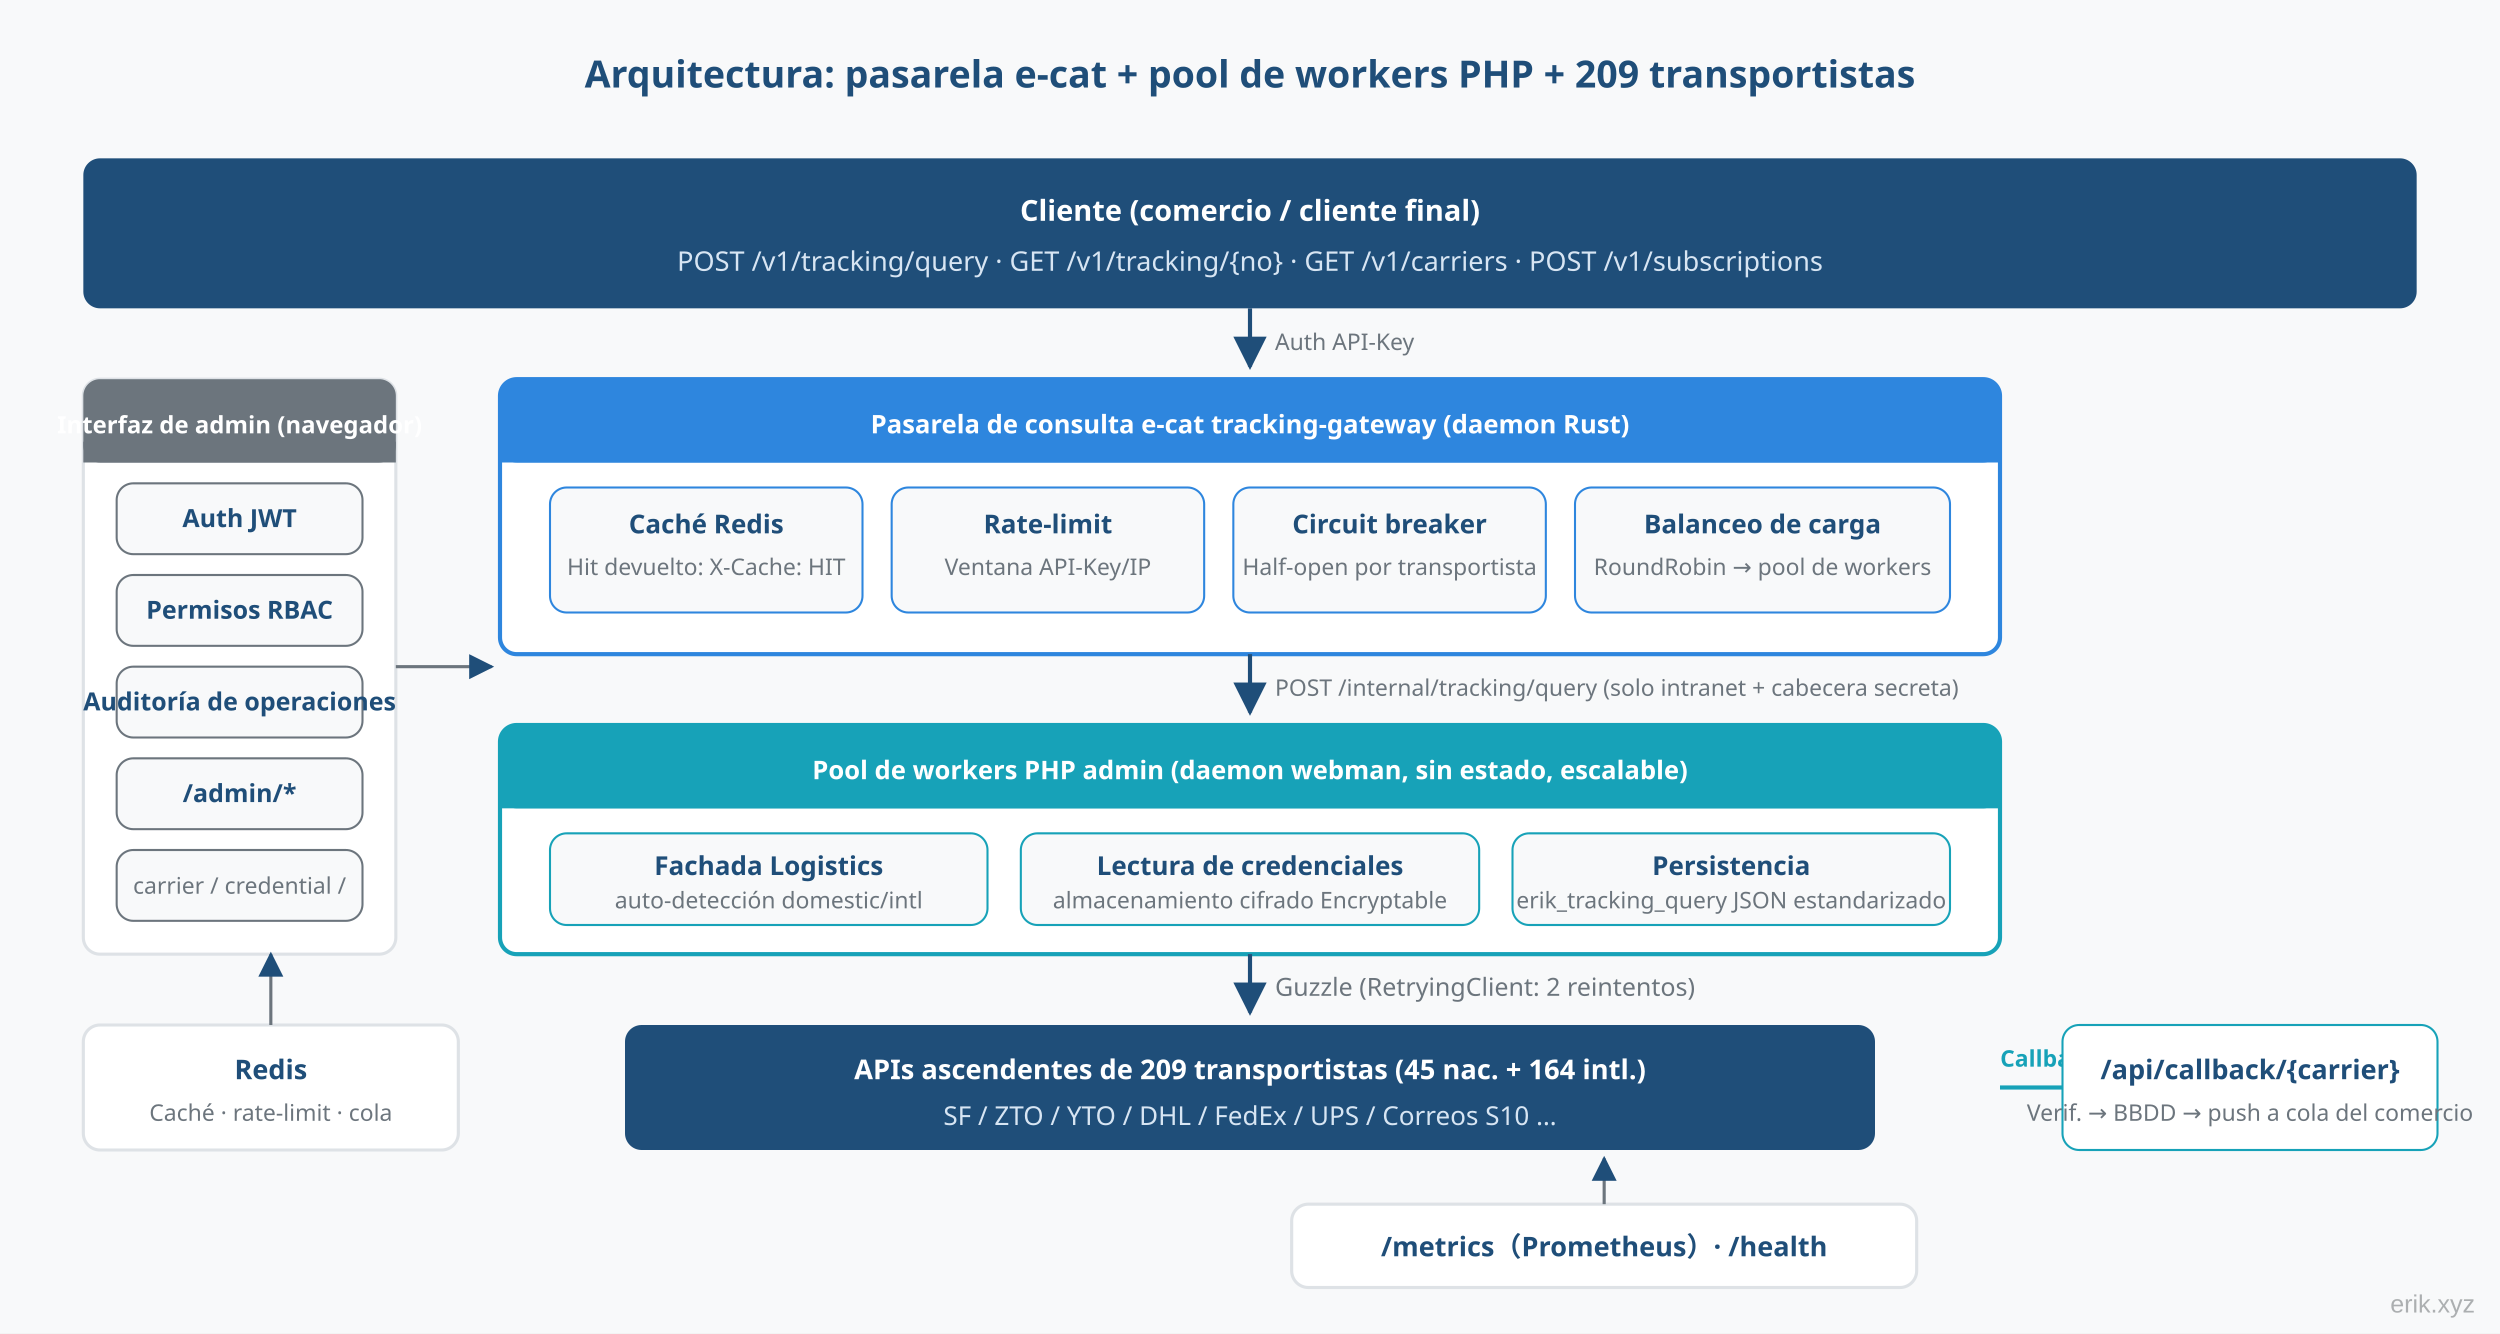
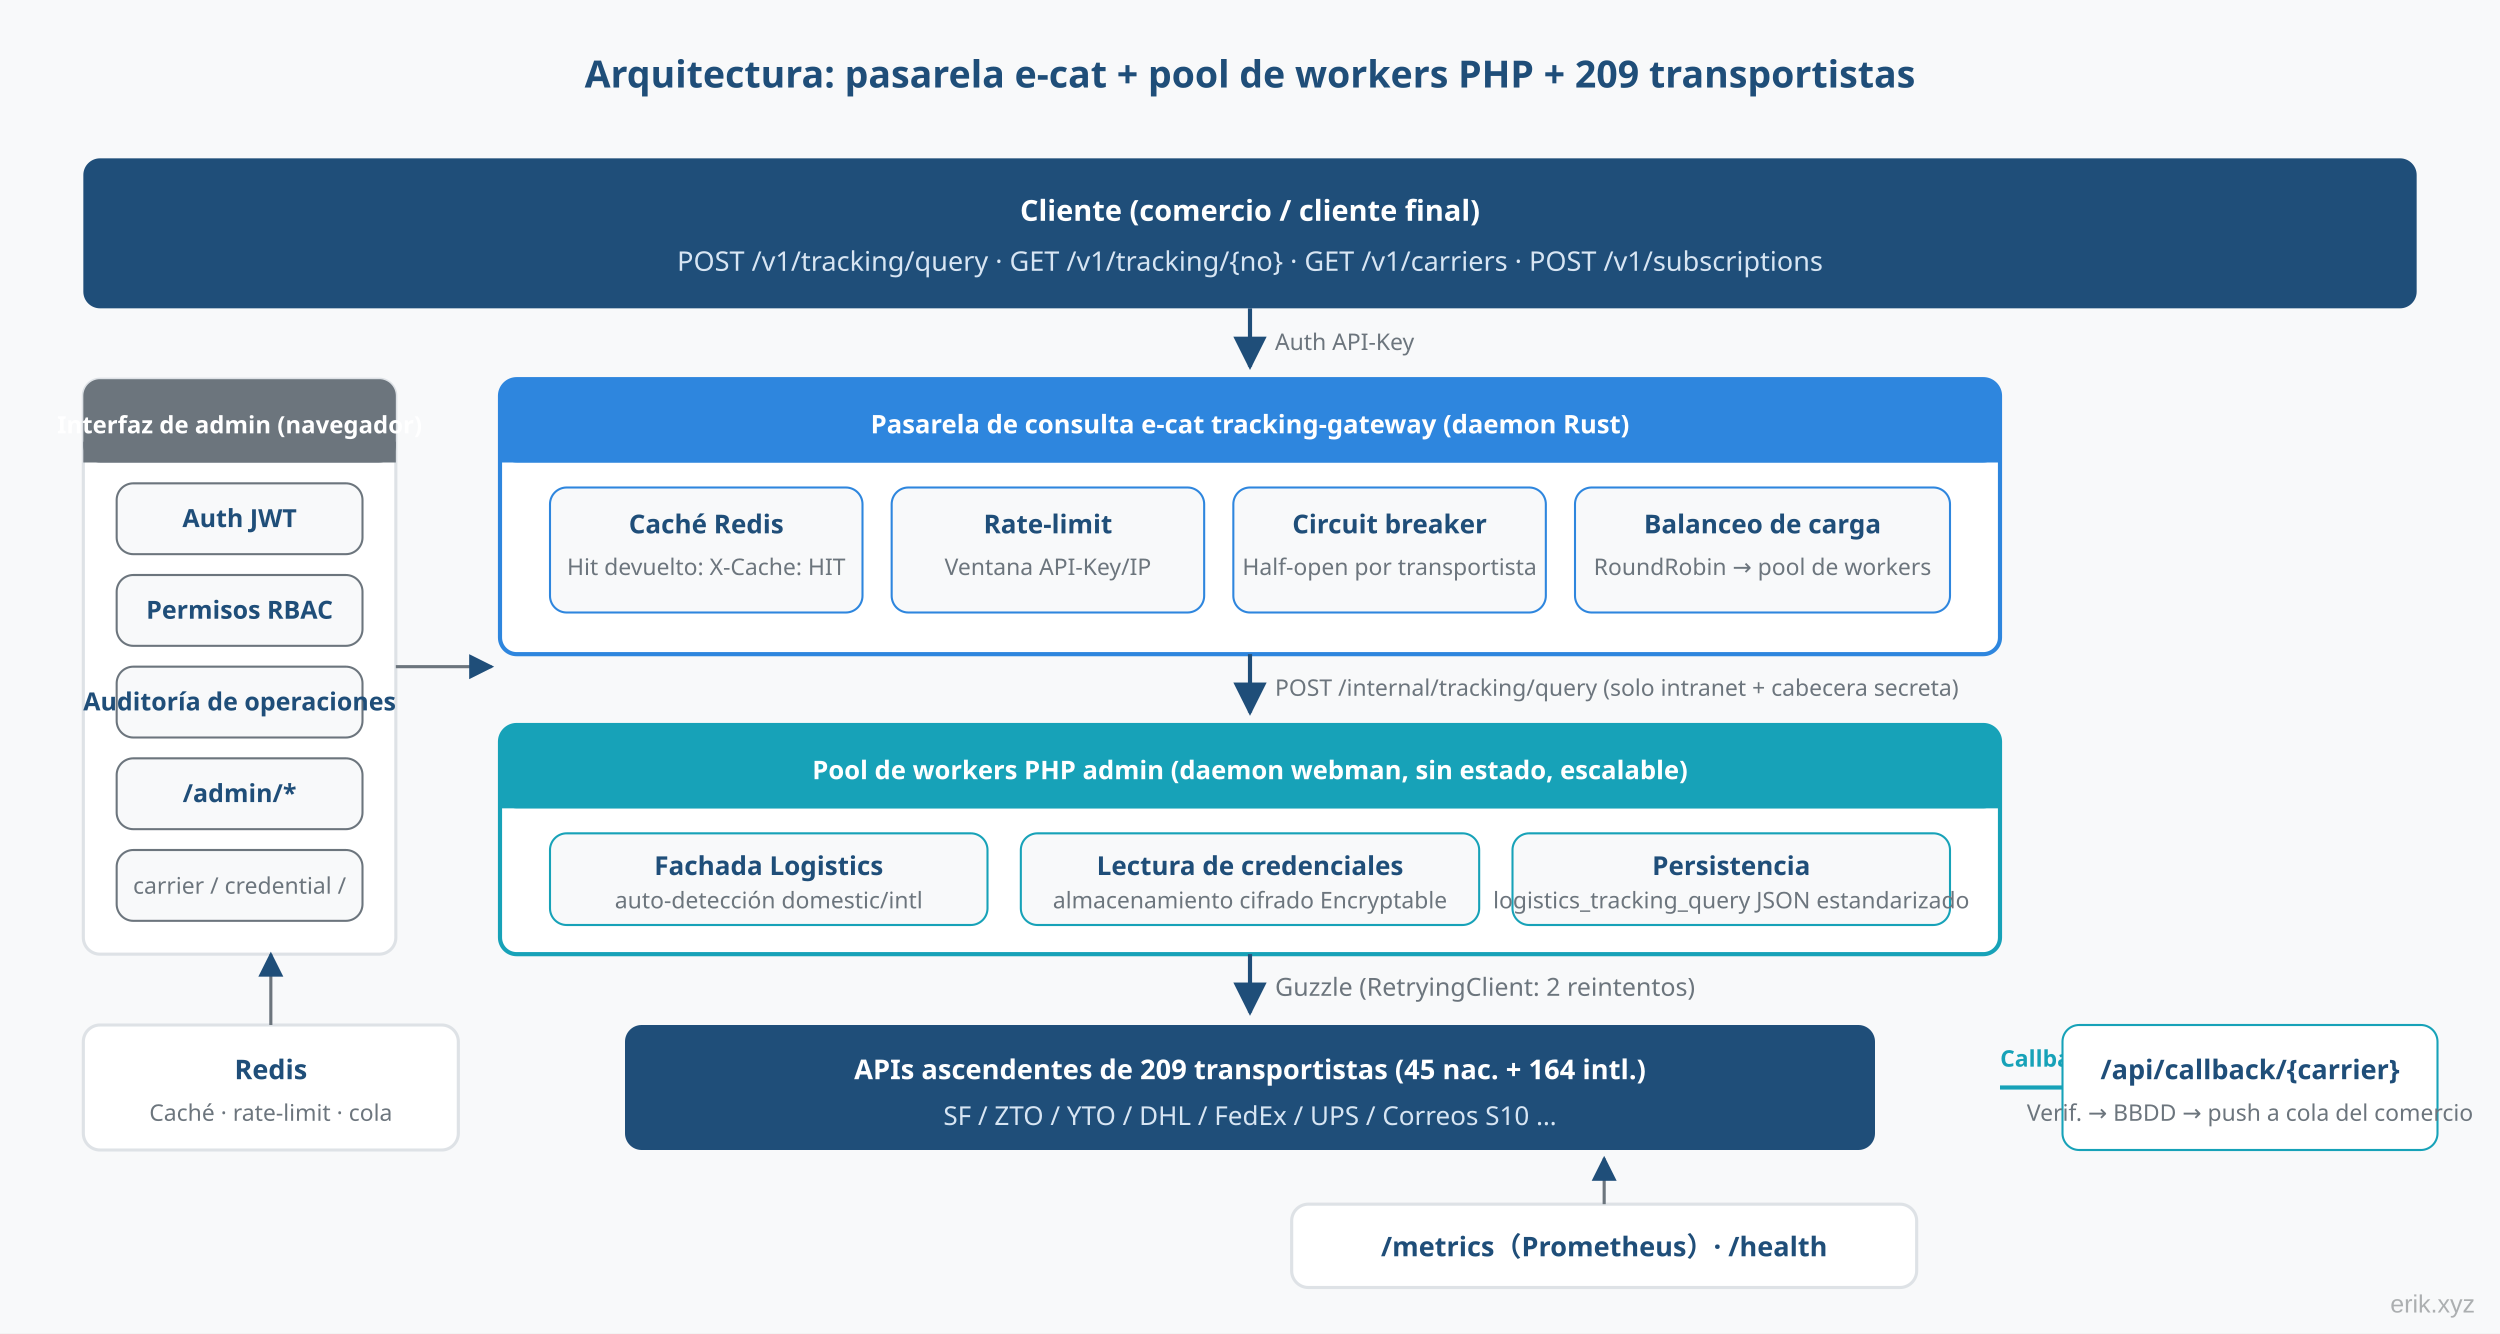
<svg xmlns="http://www.w3.org/2000/svg" viewBox="0 0 1200 640" font-family="'PingFang SC','Noto Sans SC','Microsoft YaHei',sans-serif">
  <defs>
    <marker id="arrow" viewBox="0 0 10 10" refX="9" refY="5" markerWidth="8" markerHeight="8" orient="auto-start-reverse">
      <path d="M0,0 L10,5 L0,10 z" fill="#1F4E79" />
    </marker>
    <marker id="arrow2" viewBox="0 0 10 10" refX="9" refY="5" markerWidth="8" markerHeight="8" orient="auto-start-reverse">
      <path d="M0,0 L10,5 L0,10 z" fill="#17A2B8" />
    </marker>
  </defs>
  <rect x="0" y="0" width="1200" height="640" fill="#F8F9FA" />
  <text x="600" y="42" text-anchor="middle" font-size="18" font-weight="bold" fill="#1F4E79">Arquitectura: pasarela e-cat + pool de workers PHP + 209 transportistas</text>
  <rect x="40" y="76" width="1120" height="72" rx="8" fill="#1F4E79" />
  <text x="600" y="106" text-anchor="middle" font-size="13.9" font-weight="bold" fill="#FFFFFF">Cliente (comercio / cliente final)</text>
  <text x="600" y="130" text-anchor="middle" font-size="13" fill="#D7E5F3">POST /v1/tracking/query · GET /v1/tracking/{no} · GET /v1/carriers · POST /v1/subscriptions</text>
  <line x1="600" y1="148" x2="600" y2="176" stroke="#1F4E79" stroke-width="2" marker-end="url(#arrow)" />
  <text x="612" y="168" font-size="11" fill="#6C757D">Auth API-Key</text>
  <rect x="240" y="182" width="720" height="132" rx="8" fill="#FFFFFF" stroke="#2E86DE" stroke-width="2" />
  <rect x="240" y="182" width="720" height="40" rx="8" fill="#2E86DE" />
  <rect x="240" y="212" width="720" height="10" fill="#2E86DE" />
  <text x="600" y="208" text-anchor="middle" font-size="12.3" font-weight="bold" fill="#FFFFFF">Pasarela de consulta e-cat tracking-gateway (daemon Rust)</text>
  <g font-size="12.5" fill="#212529" text-anchor="middle">
    <rect x="264" y="234" width="150" height="60" rx="8" fill="#F8F9FA" stroke="#2E86DE" />
    <text x="339" y="256" font-weight="bold" fill="#1F4E79">Caché Redis</text>
    <text x="339" y="276" font-size="11" fill="#6C757D">Hit devuelto: X-Cache: HIT</text>
    <rect x="428" y="234" width="150" height="60" rx="8" fill="#F8F9FA" stroke="#2E86DE" />
    <text x="503" y="256" font-weight="bold" fill="#1F4E79">Rate-limit</text>
    <text x="503" y="276" font-size="11" fill="#6C757D">Ventana API-Key/IP</text>
    <rect x="592" y="234" width="150" height="60" rx="8" fill="#F8F9FA" stroke="#2E86DE" />
    <text x="667" y="256" font-weight="bold" fill="#1F4E79">Circuit breaker</text>
    <text x="667" y="276" font-size="11" fill="#6C757D">Half-open por transportista</text>
    <rect x="756" y="234" width="180" height="60" rx="8" fill="#F8F9FA" stroke="#2E86DE" />
    <text x="846" y="256" font-weight="bold" fill="#1F4E79">Balanceo de carga</text>
    <text x="846" y="276" font-size="11" fill="#6C757D">RoundRobin → pool de workers</text>
  </g>
  <line x1="600" y1="314" x2="600" y2="342" stroke="#1F4E79" stroke-width="2" marker-end="url(#arrow)" />
  <text x="612" y="334" font-size="11" fill="#6C757D">POST /internal/tracking/query (solo intranet + cabecera secreta)</text>
  <rect x="240" y="348" width="720" height="110" rx="8" fill="#FFFFFF" stroke="#17A2B8" stroke-width="2" />
  <rect x="240" y="348" width="720" height="40" rx="8" fill="#17A2B8" />
  <rect x="240" y="378" width="720" height="10" fill="#17A2B8" />
  <text x="600" y="374" text-anchor="middle" font-size="12.3" font-weight="bold" fill="#FFFFFF">Pool de workers PHP admin (daemon webman, sin estado, escalable)</text>
  <g font-size="12.5" fill="#212529" text-anchor="middle">
    <rect x="264" y="400" width="210" height="44" rx="8" fill="#F8F9FA" stroke="#17A2B8" />
    <text x="369" y="420" font-weight="bold" fill="#1F4E79">Fachada Logistics</text>
    <text x="369" y="436" font-size="11" fill="#6C757D">auto-detección domestic/intl</text>
    <rect x="490" y="400" width="220" height="44" rx="8" fill="#F8F9FA" stroke="#17A2B8" />
    <text x="600" y="420" font-weight="bold" fill="#1F4E79">Lectura de credenciales</text>
    <text x="600" y="436" font-size="11" fill="#6C757D">almacenamiento cifrado Encryptable</text>
    <rect x="726" y="400" width="210" height="44" rx="8" fill="#F8F9FA" stroke="#17A2B8" />
    <text x="831" y="420" font-weight="bold" fill="#1F4E79">Persistencia</text>
-     <text x="831" y="436" font-size="11" fill="#6C757D">erik_tracking_query JSON estandarizado</text>
+     <text x="831" y="436" font-size="11" fill="#6C757D">logistics_tracking_query JSON estandarizado</text>
  </g>
  <line x1="600" y1="458" x2="600" y2="486" stroke="#1F4E79" stroke-width="2" marker-end="url(#arrow)" />
  <text x="612" y="478" font-size="12" fill="#6C757D">Guzzle (RetryingClient: 2 reintentos)</text>
  <rect x="300" y="492" width="600" height="60" rx="8" fill="#1F4E79" />
  <text x="600" y="518" text-anchor="middle" font-size="13.1" font-weight="bold" fill="#FFFFFF">APIs ascendentes de 209 transportistas (45 nac. + 164 intl.)</text>
  <text x="600" y="540" text-anchor="middle" font-size="12.5" fill="#D7E5F3">SF / ZTO / YTO / DHL / FedEx / UPS / Correos S10 …</text>
  <line x1="960" y1="522" x2="1060" y2="522" stroke="#17A2B8" stroke-width="2" marker-end="url(#arrow2)" />
  <text x="1010" y="512" text-anchor="middle" font-size="11" fill="#17A2B8" font-weight="bold">Callback webhook</text>
  <rect x="990" y="492" width="180" height="60" rx="8" fill="#FFFFFF" stroke="#17A2B8" />
  <text x="1080" y="518" text-anchor="middle" font-size="13" font-weight="bold" fill="#1F4E79">/api/callback/{carrier}</text>
  <text x="1080" y="538" text-anchor="middle" font-size="11" fill="#6C757D">Verif. → BBDD → push a cola del comercio</text>
  <rect x="40" y="182" width="150" height="276" rx="8" fill="#FFFFFF" stroke="#DEE2E6" stroke-width="1.5" />
  <rect x="40" y="182" width="150" height="40" rx="8" fill="#6C757D" />
  <rect x="40" y="212" width="150" height="10" fill="#6C757D" />
  <text x="115" y="208" text-anchor="middle" font-size="11.5" font-weight="bold" fill="#FFFFFF">Interfaz de admin (navegador)</text>
  <g font-size="12" fill="#212529" text-anchor="middle">
    <rect x="56" y="232" width="118" height="34" rx="8" fill="#F8F9FA" stroke="#6C757D" />
    <text x="115" y="253" fill="#1F4E79" font-weight="bold">Auth JWT</text>
    <rect x="56" y="276" width="118" height="34" rx="8" fill="#F8F9FA" stroke="#6C757D" />
    <text x="115" y="297" fill="#1F4E79" font-weight="bold">Permisos RBAC</text>
    <rect x="56" y="320" width="118" height="34" rx="8" fill="#F8F9FA" stroke="#6C757D" />
    <text x="115" y="341" fill="#1F4E79" font-weight="bold">Auditoría de operaciones</text>
    <rect x="56" y="364" width="118" height="34" rx="8" fill="#F8F9FA" stroke="#6C757D" />
    <text x="115" y="385" fill="#1F4E79" font-weight="bold">/admin/*</text>
    <rect x="56" y="408" width="118" height="34" rx="8" fill="#F8F9FA" stroke="#6C757D" />
    <text x="115" y="429" font-size="11" fill="#6C757D">carrier / credential /</text>
  </g>
  <line x1="190" y1="320" x2="236" y2="320" stroke="#6C757D" stroke-width="1.5" marker-end="url(#arrow)" />
  <rect x="40" y="492" width="180" height="60" rx="8" fill="#FFFFFF" stroke="#DEE2E6" stroke-width="1.5" />
  <text x="130" y="518" text-anchor="middle" font-size="13" font-weight="bold" fill="#1F4E79">Redis</text>
  <text x="130" y="538" text-anchor="middle" font-size="11" fill="#6C757D">Caché · rate-limit · cola</text>
  <rect x="620" y="578" width="300" height="40" rx="8" fill="#FFFFFF" stroke="#DEE2E6" stroke-width="1.5" />
  <text x="770" y="603" text-anchor="middle" font-size="13" font-weight="bold" fill="#1F4E79">/metrics（Prometheus）· /health</text>
  <line x1="770" y1="578" x2="770" y2="556" stroke="#6C757D" stroke-width="1.5" marker-end="url(#arrow)" />
  <line x1="130" y1="492" x2="130" y2="458" stroke="#6C757D" stroke-width="1.5" marker-end="url(#arrow)" />
  <text x="1188" y="630" fill="rgba(33,37,41,0.35)" font-size="12" font-family="Arial, sans-serif" text-anchor="end">erik.xyz</text>
</svg>
